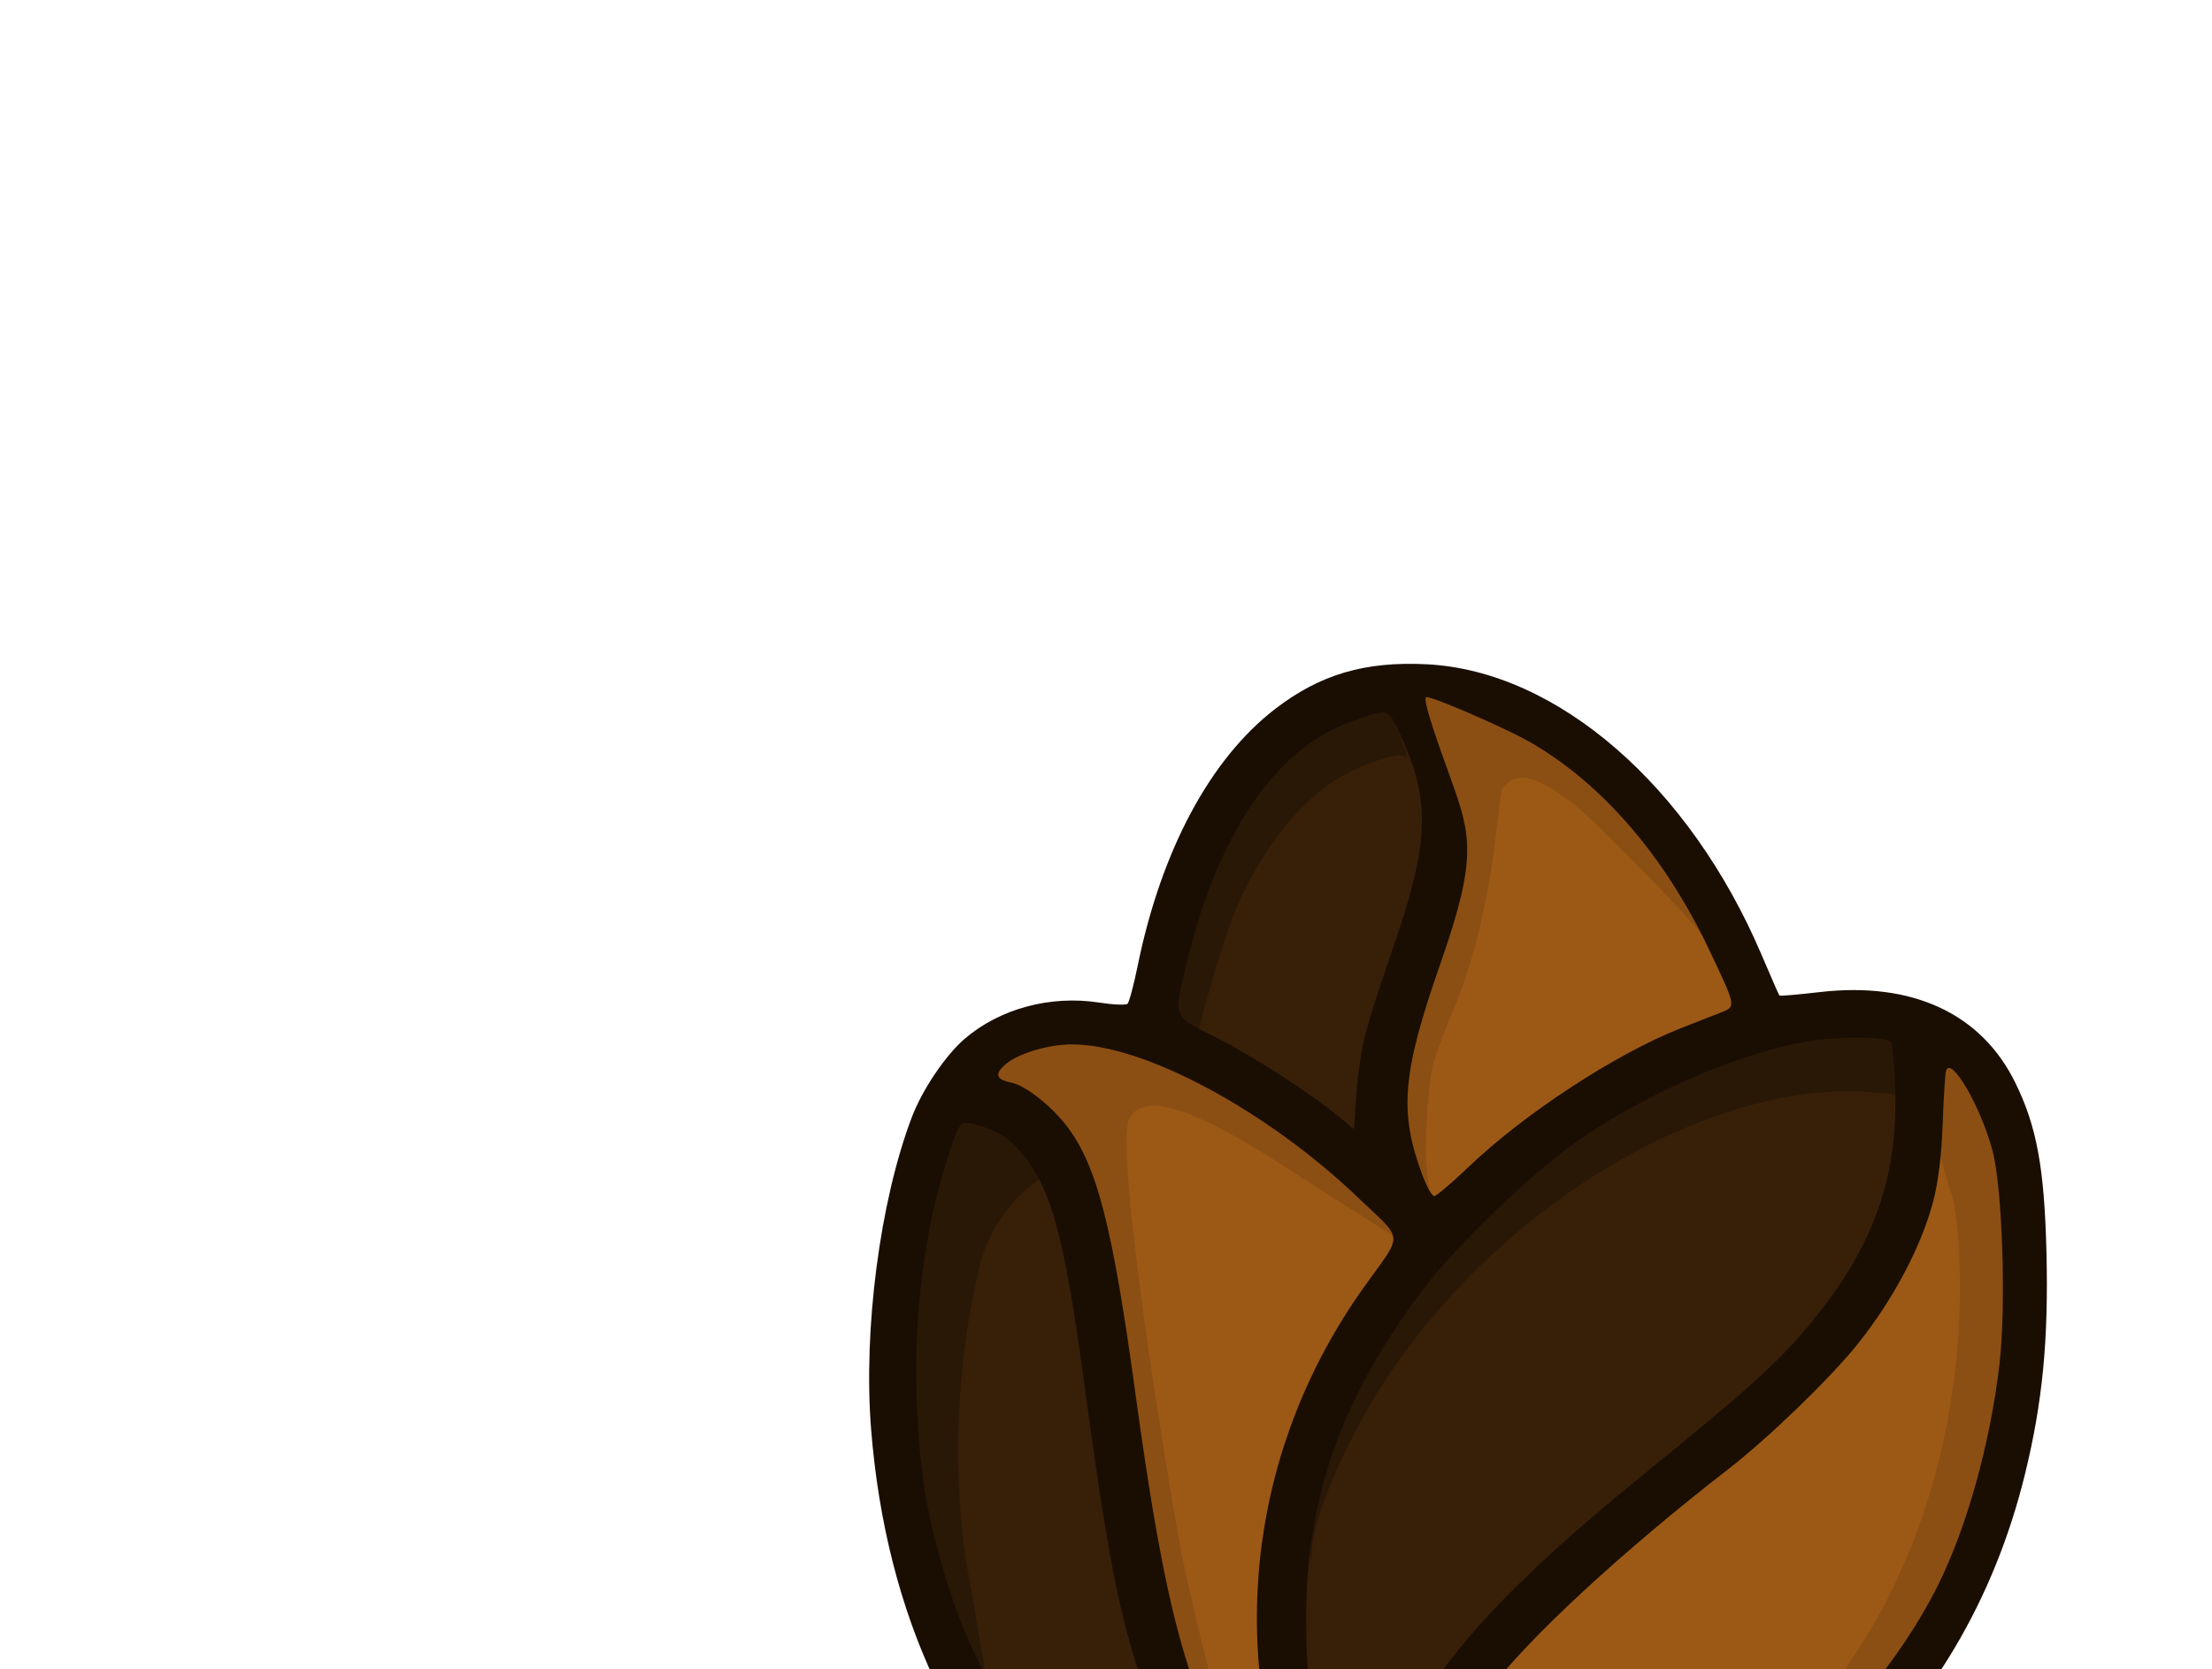
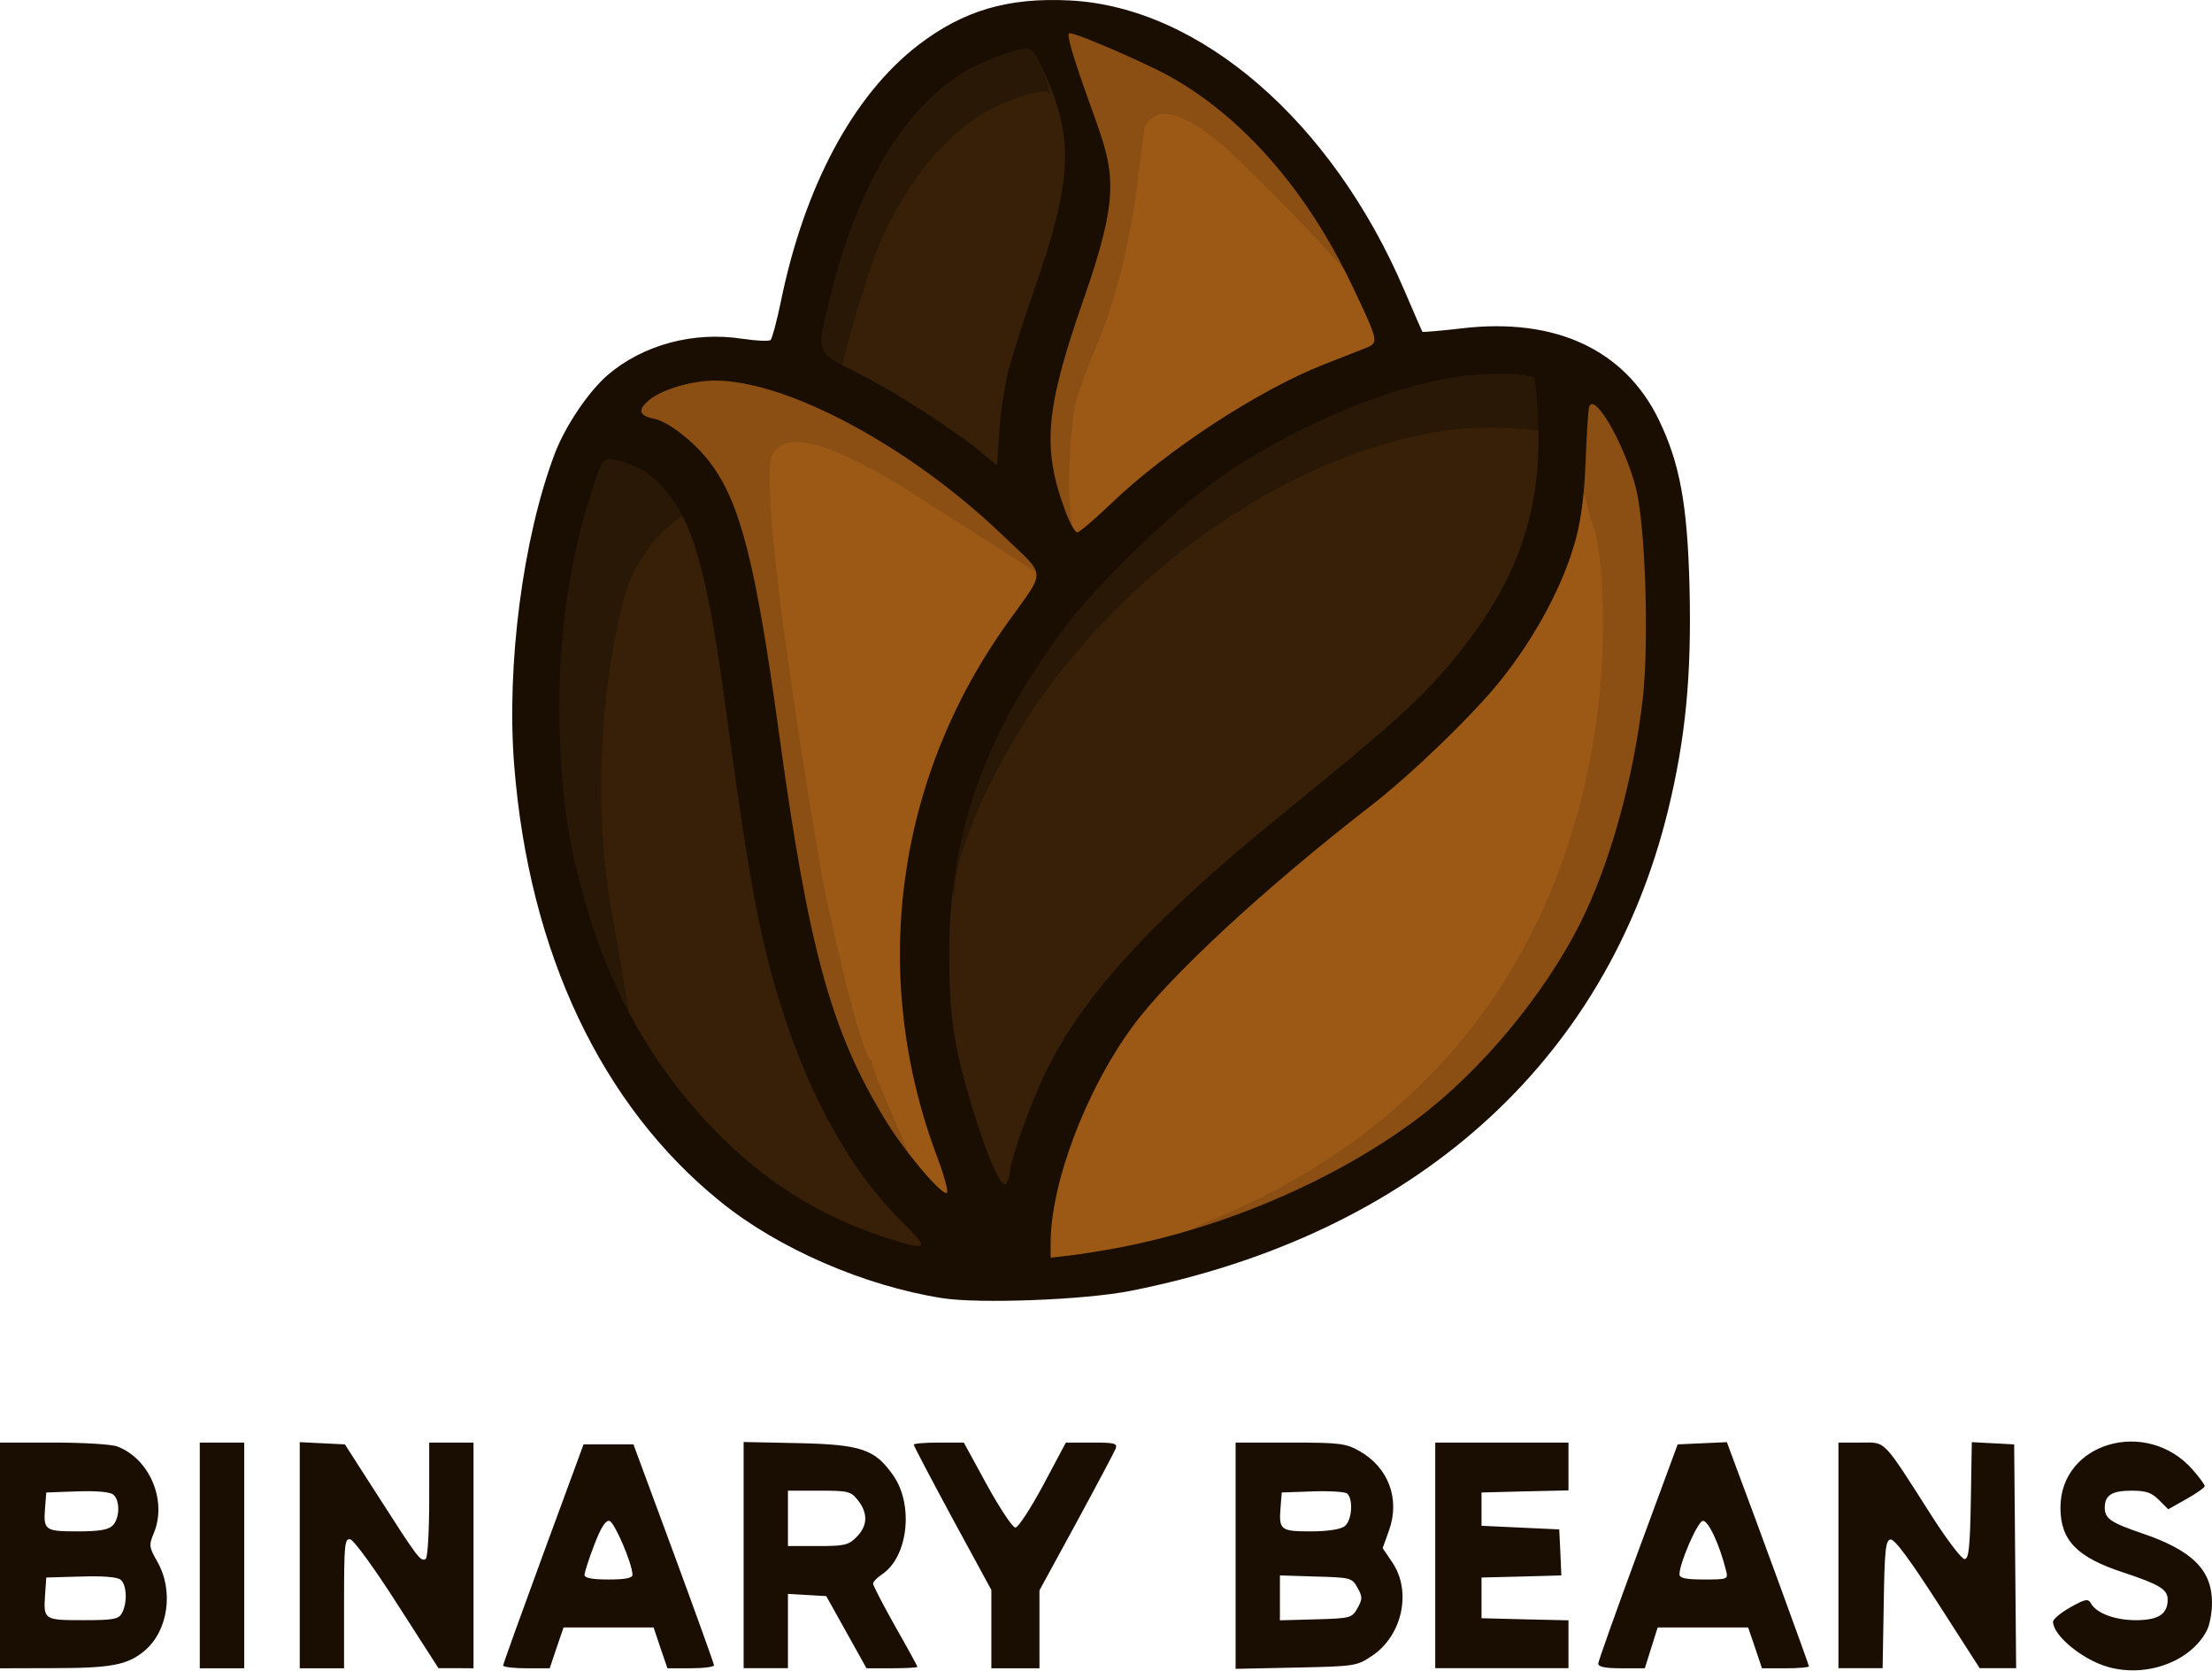
- <svg xmlns="http://www.w3.org/2000/svg" version="1.1" id="svg1">
+ <svg xmlns="http://www.w3.org/2000/svg" width="158.22" height="119.441" version="1.1" id="svg1">
  <defs id="defs1" />
-   <g id="layer1">
-     <path style="display:inline;fill:#382008;stroke-width:0.292" d="m 97.611,133.98 c -0.008,-0.083 -2.038,-0.435 -2.514,-1.668 -2.163,-5.61 -3.291,-13.068 -3.024,-18.776 0.19,-4.061 1.317,-8.857 3.304,-13.237 5.853,-12.898 18.852,-22.595 31.436,-26.433 2.943,-0.898 7.492,-0.384 9.253,-0.129 1.569,0.227 1.624,0.375 1.623,4.323 -8e-4,2.527 -0.108,3.134 -0.926,5.267 -1.289,3.358 -2.18,8.174 -5.473,11.787 -2.644,2.902 -4.741,4.718 -9.936,9.206 -5.941,5.132 -8.624,6.55 -11.45,9.451 -6.027,6.186 -8.661,11.245 -10.518,18.347 -0.368,1.406 -1.582,3.935 -1.775,1.863 z" id="path98" />
-     <path style="display:inline;fill:#382008;stroke-width:0.327" d="m 90.072,137.007 c -7.638,-2.173 -12.705,-5.469 -16.479,-10.719 -6.078,-8.456 -8.835,-18.172 -8.411,-29.642 0.24,-6.498 1.184,-11.392 3.293,-17.073 0.473,-1.274 0.651,-1.441 1.537,-1.441 0.888,0 1.081,0.182 1.687,1.593 1.225,2.848 5.563,6.89 7.027,16.101 0.791,4.976 2.118,10.573 2.506,12.438 2.609,12.525 3.423,21.652 10.138,27.583 2.196,1.94 2.013,2.103 -1.299,1.161 z" id="path93" />
-     <path style="display:inline;fill:#382008;stroke-width:0.345" d="m 92.221,79.203 c -2.147,-1.381 -5.213,-3.109 -6.813,-3.842 -1.6,-0.732 -2.993,-1.521 -3.096,-1.752 -0.279,-0.625 1.559,-6.14 3.031,-9.094 3.496,-7.016 6.175,-15.981 12.255,-14.486 l 4.649,1.143 0.376,1.163 c 0.549,1.697 0.453,5.642 -0.194,8.029 -0.31,1.142 -0.554,6.254 -1.871,9.591 -2.337,5.926 -3.131,12.462 -1.439,13.383 2.446,1.331 -0.472,0.041 -0.597,0.027 -0.125,-0.014 -4.154,-2.783 -6.302,-4.163 z" id="path175" />
-     <path style="display:inline;fill:#2a1806;stroke-width:0.265" d="m 133.105,78.07 c -0.67,-0.034 -2.292,-0.034 -3.615,0.127 -10.829,1.317 -22.895,9.358 -30.09,20.053 -2.968,4.411 -5.455,10.086 -5.562,12.69 -0.032,0.79 -0.059,0.834 -0.149,0.242 -0.148,-0.977 0.577,-4.732 1.404,-7.264 2.232,-6.839 5.941,-12.561 11.811,-18.224 1.801,-1.738 4.4,-3.961 5.774,-4.942 5.002,-3.568 12.13,-6.629 17.123,-7.355 2.171,-0.315 5.168,-0.263 5.528,0.097 0.103,0.103 1.719,0.619 1.747,2.254 0.058,3.438 0.75,2.56 -3.97,2.321 z" id="path266" />
-     <path style="display:inline;fill:#2a1806;stroke-width:0.265" d="M 71.364,124.852 C 68.334,120.285 65.946,114.06 64.941,108.113 64.363,104.689 64.167,97.778 64.553,94.439 c 0.547,-4.732 3.467,-14.651 4.344,-16.006 0.371,-0.575 2.019,0.865 3.226,1.956 3.25,2.892 8.906,1.326 3.555,3.351 -0.84,0 -4.445,2.36 -5.539,6.62 -1.862,7.244 -2.115,16.288 -0.654,23.363 z" id="path238" />
-     <path style="display:inline;fill:#2a1806;stroke-width:0.265" d="m 85.72,75.488 c -3.078,-1.545 -2.266,-3.656 -1.268,-7.769 2.199,-9.064 6.293,-15.117 11.528,-17.044 2.906,-1.07 2.812,-1.09 3.681,0.809 0.424,0.925 0.839,1.98 0.923,2.344 0.084,0.364 0.089,0.526 0.011,0.362 -0.205,-0.433 -2.007,0.023 -4.036,1.021 -3.146,1.549 -6.169,5.17 -8.12,9.728 -1.042,2.435 -3.26,10.271 -3.064,10.783 z" id="path303" />
-     <path id="path4-8" style="display:inline;fill:#9c5916;fill-opacity:1;stroke-width:0.276" d="m 140.41,76.167 c 0.674,-0.641 -1.956,-1.09 -2,-0.954 -0.066,0.202 -0.175,3.066 -0.244,4.958 -0.083,2.3 -0.565,4.141 -0.938,5.556 -0.852,3.233 -2.48,6.384 -5.036,9.574 -1.944,2.426 -6.241,6.703 -9.096,8.913 -7.571,5.862 -14.317,12.218 -16.932,15.773 -3.358,4.565 -5.97,11.892 -5.825,16.181 l 0.068,2.01 1.57,-0.5 c 0.764,-0.089 1.898,0.814 3.062,0.591 7.636,-1.462 16.618,-4.644 22.384,-8.971 4.511,-3.385 9.81,-9.853 12.392,-14.988 2.122,-4.221 4.074,-9.279 4.726,-15.004 0.476,-4.178 -0.317,-15.62 -1.022,-18.258 -0.734,-2.75 -3.584,-4.429 -3.109,-4.881 z" />
-     <path id="path27" style="display:inline;fill:#9c5916;fill-opacity:1;stroke-width:0.276" d="m 76.649,74.482 c -1.677,0 -3.841,0.648 -4.739,1.421 -0.812,0.699 -1.147,1.521 -0.062,1.738 1.034,0.207 3.153,2.728 3.702,4.52 4.545,14.841 4.012,5.363 5.659,17.393 2.127,15.544 3.463,21.641 7.325,27.987 1.397,2.295 4.668,6.122 5.025,5.901 0.117,-0.072 -0.355,-2.147 -0.856,-3.479 -4.851,-12.89 -2.739,-26.515 5.272,-37.742 2.84,-3.98 2.457,-3.61 -0.831,-6.756 C 90.589,79.194 81.798,74.482 76.649,74.482 Z" />
-     <path id="path22" style="display:inline;fill:#9c5916;fill-opacity:1;stroke-width:0.276" d="m 100.186,48.497 c -1.107,0.072 -0.211,0.007 1.975,6.443 2.691,7.921 1.298,8.099 -1.241,15.627 -2.197,6.515 -1.072,5.408 -1.068,8.035 0.003,2.337 -0.034,3.906 1.085,5.634 l 1.839,2.841 3.676,-3.01 c 4.861,-3.981 9.04,-7.343 14.322,-9.375 2.728,-1.05 8.155,-0.577 5.706,-2.871 -0.961,-0.9 -4.528,-6.706 -6.343,-9.483 -2.29,-3.502 -7.316,-8.769 -10.281,-10.503 -2.098,-1.227 -8.471,-3.416 -9.669,-3.338 z" />
-     <path style="fill:#8c4f13;fill-opacity:1;stroke-width:0.273" d="m 101.484,137.948 c 2.654,1.886 7.725,-2.077 10.583,-3.191 33.209,-13.611 28.108,-48.839 27.467,-49.505 -0.077,-0.08 -1.492,-4.86 -1.266,-5.87 0.226,-1.01 -1.357,-3.937 0.429,-4.213 l 1.918,-0.296 1.269,2.617 c 1.528,3.15 1.811,5.183 1.804,12.23 -0.012,11.515 -2.268,20.3 -7.187,27.986 -3.063,4.786 -6.292,8.124 -11.048,11.422 -2.951,2.046 -8.792,5.037 -11.912,6.099 -4.248,0.931 -8.299,5.248 -12.058,2.72 z" id="path339" />
-     <path style="fill:#8c4f13;fill-opacity:1;stroke-width:0.265" d="M 88.746,128.804 C 86.988,126.691 85.198,123.566 83.93,120.395 81.752,114.945 80.7,110.251 79.277,99.626 77.635,87.367 76.661,82.99 74.882,79.875 73.836,78.046 69.709,79.345 69.499,77.518 l -0.283,-2.463 1.319,-0.587 c 3.015,-1.342 6.919,-1.53 11.9,0.881 4.574,2.215 12.021,6.418 15.307,10.001 0.656,0.716 3.65,4.326 3.158,3.894 -0.437,-0.384 -6.713,-4.299 -8.532,-5.495 -6.813,-4.48 -10.57,-5.746 -11.593,-3.742 -0.973,1.905 1.939,21.08 3.652,30.637 0.215,1.198 2.722,12.689 3.449,12.657 0.156,1.447 3.12,6.912 3.328,8.958 -0.045,0.047 -1.748,-2.602 -2.458,-3.455 z" id="path1588" />
-     <path style="fill:#8c4f13;fill-opacity:1;stroke-width:0.265" d="m 100.645,83.158 c -0.601,-1.163 -0.376,-4.733 -0.375,-6.383 0.001,-2.134 0.53,-4.288 2.467,-10.054 0.954,-2.838 0.97,-5.714 1.142,-6.724 0.418,-2.458 -2.284,-8.264 -3.089,-10.66 -0.359,-1.069 2.723,0.288 2.759,0.251 0.165,-0.169 3.333,1.093 4.897,1.949 4.985,2.73 10.245,7.384 13.508,13.979 1.495,3.022 2.106,4.946 0.936,2.898 -1.04,-1.82 -5.56,-6.336 -8.147,-8.905 -3.403,-3.378 -5.815,-4.593 -6.922,-3.486 -0.229,0.229 -0.416,0.437 -0.416,0.463 -2e-5,0.026 -0.234,1.893 -0.521,4.148 -0.551,4.338 -1.624,8.564 -2.975,11.72 -0.449,1.048 -1.043,2.62 -1.321,3.494 -0.532,1.673 -0.649,6.625 -0.587,7.011 0.898,10.784 1.872,6.504 -1.357,0.298 z" id="path1611" />
-     <path style="display:inline;fill:#1a0e03;stroke-width:0.265" d="m 176.331,166.681 c -1.829,-0.512 -3.953,-2.252 -3.953,-3.237 0,-0.186 0.558,-0.651 1.241,-1.032 1.074,-0.6 1.272,-0.639 1.468,-0.287 0.396,0.708 1.714,1.2 3.212,1.2 1.615,0 2.281,-0.428 2.281,-1.467 0,-0.73 -0.576,-1.082 -3.175,-1.937 -3.327,-1.095 -4.495,-2.301 -4.497,-4.642 -0.003,-4.669 6.18,-6.437 9.458,-2.704 0.473,0.539 0.86,1.065 0.86,1.169 -1.3e-4,0.104 -0.588,0.519 -1.305,0.922 l -1.305,0.733 -0.667,-0.667 c -0.529,-0.529 -0.931,-0.667 -1.949,-0.667 -1.401,0 -1.917,0.326 -1.917,1.211 0,0.788 0.412,1.072 2.672,1.841 3.59,1.221 4.998,2.619 5,4.965 0,0.698 -0.166,1.591 -0.371,1.984 -1.156,2.221 -4.299,3.387 -7.053,2.615 z M 25.535,158.695 v -8.07 h 3.819 c 2.101,0 4.154,0.127 4.564,0.282 2.32,0.879 3.583,3.881 2.611,6.207 -0.358,0.856 -0.341,0.989 0.261,2.042 1.184,2.071 0.774,4.938 -0.909,6.354 -1.227,1.032 -2.378,1.251 -6.576,1.253 l -3.77,0.002 z m 8.722,4.118 c 0.391,-0.73 0.338,-2.016 -0.096,-2.377 -0.239,-0.198 -1.248,-0.28 -2.844,-0.231 l -2.474,0.076 -0.083,1.155 c -0.134,1.868 -0.105,1.888 2.711,1.888 2.213,0 2.545,-0.061 2.786,-0.512 z m -0.671,-6.254 c 0.516,-0.516 0.542,-1.796 0.045,-2.209 -0.235,-0.195 -1.179,-0.28 -2.58,-0.231 l -2.208,0.077 -0.084,1.02 c -0.138,1.682 -0.039,1.758 2.306,1.758 1.562,0 2.214,-0.107 2.522,-0.416 z m 6.237,2.136 v -8.07 h 1.587 1.587 v 8.07 8.07 h -1.587 -1.587 z m 7.144,-0.013 v -8.082 l 1.617,0.079 1.617,0.079 2.459,3.836 c 2.747,4.287 2.966,4.574 3.319,4.356 0.138,-0.085 0.249,-1.975 0.249,-4.239 v -4.085 h 1.587 1.587 v 8.07 8.07 l -1.257,-0.002 -1.257,-0.002 -2.923,-4.561 c -1.608,-2.508 -3.126,-4.6 -3.373,-4.647 -0.41,-0.079 -0.45,0.328 -0.45,4.563 v 4.65 h -1.587 -1.587 z m 14.556,7.884 c 0.002,-0.109 1.296,-3.711 2.876,-8.004 l 2.872,-7.805 h 1.786 1.786 l 2.879,7.794 c 1.583,4.287 2.879,7.888 2.879,8.004 0,0.115 -0.749,0.21 -1.665,0.21 h -1.665 l -0.495,-1.455 -0.495,-1.455 h -3.221 -3.221 l -0.495,1.455 -0.495,1.455 h -1.665 c -0.916,0 -1.663,-0.089 -1.661,-0.198 z m 9.252,-6.482 c -0.011,-0.793 -1.295,-3.778 -1.657,-3.85 -0.276,-0.056 -0.611,0.475 -1.088,1.725 -0.379,0.993 -0.69,1.952 -0.69,2.131 0,0.224 0.536,0.325 1.72,0.325 1.202,0 1.718,-0.1 1.715,-0.331 z m 7.942,-1.408 v -8.089 l 3.903,0.085 c 4.514,0.099 5.477,0.423 6.796,2.29 1.494,2.115 1.067,5.871 -0.807,7.1 -0.347,0.227 -0.631,0.523 -0.631,0.657 0,0.134 0.714,1.505 1.587,3.046 0.873,1.541 1.587,2.846 1.587,2.901 0,0.054 -0.818,0.099 -1.819,0.099 h -1.819 l -1.444,-2.58 -1.444,-2.58 -1.367,-0.08 -1.367,-0.08 v 2.66 2.66 h -1.587 -1.587 z m 8.082,-1.292 c 0.794,-0.794 0.829,-1.697 0.101,-2.622 -0.515,-0.655 -0.684,-0.697 -2.778,-0.697 h -2.23 v 1.984 1.984 h 2.129 c 1.907,0 2.196,-0.068 2.778,-0.649 z m 9.645,6.582 v -2.799 l -2.778,-5.112 c -1.528,-2.812 -2.778,-5.184 -2.778,-5.271 0,-0.087 0.806,-0.159 1.791,-0.159 h 1.791 l 1.664,3.043 c 0.915,1.673 1.828,3.043 2.028,3.043 0.2,0 1.094,-1.369 1.987,-3.043 l 1.623,-3.043 h 1.863 c 1.629,0 1.841,0.055 1.694,0.441 -0.093,0.242 -1.356,2.623 -2.806,5.289 l -2.637,4.849 v 2.78 2.78 h -1.72 -1.72 z m 17.462,-5.248 v -8.093 l 3.903,0.004 c 3.554,0.004 3.996,0.058 4.953,0.599 2.085,1.181 2.926,3.445 2.117,5.695 l -0.453,1.259 0.693,1.021 c 1.407,2.074 0.707,5.257 -1.475,6.702 -1.069,0.708 -1.219,0.73 -5.419,0.817 l -4.32,0.089 z m 8.722,3.748 c 0.365,-0.654 0.365,-0.801 0,-1.455 -0.394,-0.706 -0.481,-0.73 -2.977,-0.803 l -2.57,-0.076 v 1.607 1.607 l 2.57,-0.076 c 2.495,-0.073 2.582,-0.097 2.977,-0.803 z m -0.926,-5.848 c 0.516,-0.377 0.645,-1.89 0.2,-2.336 -0.132,-0.132 -1.241,-0.205 -2.464,-0.162 l -2.224,0.077 -0.084,1.02 c -0.137,1.665 -0.023,1.758 2.142,1.758 1.213,0 2.126,-0.134 2.431,-0.357 z m 6.491,2.077 v -8.07 h 4.763 4.763 v 1.711 1.711 l -3.109,0.074 -3.109,0.074 v 1.191 1.191 l 2.778,0.132 2.778,0.132 0.079,1.645 0.079,1.645 -2.857,0.075 -2.857,0.075 v 1.455 1.455 l 3.109,0.075 3.109,0.074 v 1.711 1.711 h -4.763 -4.763 z m 11.657,7.739 c 0.008,-0.182 1.289,-3.784 2.846,-8.004 l 2.831,-7.673 1.761,-0.078 1.761,-0.078 0.575,1.533 c 1.544,4.113 5.292,14.382 5.292,14.498 0,0.072 -0.755,0.132 -1.677,0.132 h -1.677 l -0.495,-1.455 -0.495,-1.455 h -3.239 -3.239 l -0.459,1.455 -0.459,1.455 h -1.671 c -1.169,0 -1.667,-0.1 -1.656,-0.331 z m 9.134,-6.692 c -0.47,-1.871 -1.282,-3.586 -1.661,-3.51 -0.378,0.076 -1.667,3.028 -1.667,3.817 0,0.273 0.439,0.365 1.748,0.365 1.74,0 1.748,-0.003 1.58,-0.672 z m 8.049,-1.048 v -8.07 h 1.593 c 1.834,0 1.503,-0.344 5.105,5.292 1.07,1.673 2.114,3.043 2.32,3.043 0.304,0 0.388,-0.785 0.448,-4.18 l 0.073,-4.18 1.515,0.079 1.515,0.079 0.07,8.004 0.07,8.004 h -1.306 -1.306 l -2.981,-4.64 c -2.034,-3.166 -3.112,-4.615 -3.394,-4.561 -0.352,0.068 -0.424,0.752 -0.486,4.64 l -0.072,4.561 h -1.581 -1.581 z M 92.907,140.297 c -5.565,-0.875 -11.697,-3.541 -15.84,-6.888 -8.521,-6.883 -13.695,-17.82 -14.76,-31.203 -0.566,-7.118 0.627,-16.275 2.905,-22.287 0.75,-1.98 2.415,-4.452 3.792,-5.631 2.517,-2.155 6.132,-3.128 9.616,-2.589 0.999,0.155 1.912,0.194 2.028,0.088 0.116,-0.106 0.444,-1.333 0.729,-2.727 1.685,-8.248 5.186,-14.784 9.834,-18.361 3.215,-2.474 6.431,-3.419 10.856,-3.192 9.32,0.479 18.772,8.679 23.924,20.756 0.67,1.57 1.247,2.891 1.284,2.935 0.036,0.044 1.329,-0.067 2.873,-0.246 6.63,-0.771 11.58,1.525 14.01,6.496 1.527,3.123 2.069,6.07 2.219,12.058 0.157,6.286 -0.271,10.741 -1.526,15.881 -4.414,18.075 -18.197,30.395 -38.485,34.398 -3.28,0.647 -10.78,0.932 -13.458,0.511 z m 12.664,-3.61 c 7.636,-1.462 15.595,-4.9 21.361,-9.227 4.511,-3.385 9.043,-8.83 11.625,-13.965 2.122,-4.221 3.818,-10.302 4.47,-16.027 0.476,-4.178 0.195,-12.55 -0.51,-15.188 -0.839,-3.143 -2.965,-6.798 -3.319,-5.708 -0.066,0.202 -0.175,1.915 -0.244,3.806 -0.083,2.3 -0.309,4.141 -0.682,5.556 -0.852,3.233 -2.863,7.024 -5.419,10.214 -1.944,2.426 -6.369,6.702 -9.224,8.913 -7.571,5.862 -14.445,12.218 -17.06,15.773 -3.358,4.565 -5.892,11.25 -5.892,15.541 v 1.038 l 1.389,-0.161 c 0.764,-0.089 2.342,-0.343 3.506,-0.566 z m -14.155,-0.293 c 0,-0.115 -0.603,-0.799 -1.341,-1.521 C 85.495,130.389 81.932,123.039 79.945,113.981 79.291,110.998 78.539,106.263 77.529,98.767 76.098,88.15 75.108,84.662 72.82,82.18 c -0.744,-0.807 -1.457,-1.262 -2.486,-1.586 -1.715,-0.541 -1.645,-0.604 -2.588,2.342 -1.616,5.049 -2.385,11.062 -2.175,17.001 0.176,4.99 0.62,7.878 1.889,12.284 1.804,6.267 4.819,11.555 9.125,16.003 3.595,3.713 7.569,6.216 12.313,7.753 2.019,0.654 2.519,0.737 2.519,0.417 z m 1.149,-6.177 C 87.714,117.327 89.555,103.273 97.565,92.045 100.405,88.065 100.453,88.82 97.165,85.673 90.61,79.402 81.819,74.69 76.669,74.69 c -1.677,0 -3.841,0.649 -4.738,1.421 -0.812,0.699 -0.695,1.092 0.39,1.309 1.034,0.207 2.887,1.664 4.017,3.159 2.144,2.837 3.245,7.153 4.891,19.184 2.127,15.544 3.734,21.415 7.596,27.761 1.397,2.295 4.08,5.467 4.438,5.246 0.117,-0.072 -0.197,-1.221 -0.698,-2.552 z m 5.197,1.086 c 0.007,-0.745 1.363,-4.601 2.397,-6.817 2.612,-5.601 7.643,-11.123 17.192,-18.872 7.622,-6.185 9.786,-8.132 12.021,-10.818 4.626,-5.558 6.426,-10.549 6.177,-17.124 -0.062,-1.634 -0.197,-3.056 -0.3,-3.159 -0.36,-0.36 -3.357,-0.412 -5.528,-0.097 -4.994,0.725 -12.122,3.787 -17.123,7.355 -3.265,2.329 -8.575,7.471 -10.874,10.529 -5.734,7.628 -8.277,14.76 -8.297,23.268 -0.011,4.47 0.305,6.644 1.575,10.848 1.169,3.871 2.194,6.182 2.516,5.673 0.133,-0.21 0.243,-0.563 0.245,-0.786 z m 7.252,-47.82 c 4.018,-3.85 10.581,-8.138 15.251,-9.965 1.086,-0.425 2.37,-0.928 2.854,-1.118 1.069,-0.419 1.073,-0.398 -0.911,-4.569 -3.219,-6.769 -7.861,-12.064 -13.102,-14.945 -1.541,-0.847 -6.497,-3.031 -7.079,-3.031 -0.381,0 1.029,3.858 1.735,5.813 1.49,4.132 1.903,5.702 -0.729,13.235 -2.748,7.863 -2.981,10.623 -1.282,15.164 0.303,0.809 0.678,1.471 0.834,1.471 0.156,0 1.249,-0.925 2.428,-2.055 z m -7.378,-9.434 c 0.254,-1.007 1.093,-3.639 1.865,-5.848 2.759,-7.898 2.88,-10.88 0.637,-15.699 -0.884,-1.899 -0.79,-1.879 -3.694,-0.809 -5.235,1.927 -9.329,7.98 -11.528,17.044 -0.998,4.113 -1.086,3.874 1.992,5.418 2.634,1.322 6.882,4.057 8.875,5.715 l 1.058,0.88 0.167,-2.435 c 0.092,-1.339 0.375,-3.259 0.629,-4.267 z" id="path1" />
+   <g class="layer" id="g1" transform="translate(-1.53,-1.476685)">
+     <g id="layer1">
+       <path d="M 73.61,87.98 C 73.6,87.9 71.57,87.54 71.1,86.31 68.93,80.7 67.81,73.24 68.07,67.54 c 0.19,-4.07 1.32,-8.86 3.31,-13.24 5.85,-12.9 18.85,-22.6 31.43,-26.43 2.95,-0.9 7.49,-0.39 9.26,-0.13 1.57,0.22 1.62,0.37 1.62,4.32 0,2.53 -0.11,3.13 -0.93,5.27 -1.29,3.35 -2.18,8.17 -5.47,11.78 -2.64,2.91 -4.74,4.72 -9.94,9.21 -5.94,5.13 -8.62,6.55 -11.45,9.45 -6.02,6.19 -8.66,11.25 -10.51,18.35 -0.37,1.4 -1.59,3.93 -1.78,1.86 z" display="inline" fill="#382008" id="path98" stroke-width="0.29" />
+       <path d="M 66.07,91.01 C 58.43,88.83 53.37,85.54 49.59,80.29 43.52,71.83 40.76,62.12 41.18,50.65 c 0.24,-6.5 1.19,-11.4 3.3,-17.08 0.47,-1.27 0.65,-1.44 1.53,-1.44 0.89,0 1.08,0.19 1.69,1.6 1.23,2.84 5.56,6.89 7.03,16.1 0.79,4.97 2.12,10.57 2.5,12.43 2.61,12.53 3.43,21.66 10.14,27.59 2.2,1.94 2.01,2.1 -1.3,1.16 z" display="inline" fill="#382008" id="path93" stroke-width="0.33" />
+       <path d="m 68.22,33.2 c -2.15,-1.38 -5.21,-3.11 -6.81,-3.84 -1.6,-0.73 -2.99,-1.52 -3.1,-1.75 -0.28,-0.62 1.56,-6.14 3.03,-9.09 C 64.84,11.5 67.52,2.53 73.6,4.03 l 4.65,1.14 0.37,1.17 c 0.55,1.69 0.46,5.64 -0.19,8.03 -0.31,1.14 -0.56,6.25 -1.87,9.59 -2.34,5.92 -3.13,12.46 -1.44,13.38 2.45,1.33 -0.47,0.04 -0.6,0.03 -0.12,-0.02 -4.15,-2.79 -6.3,-4.17 z" display="inline" fill="#382008" id="path175" stroke-width="0.34" />
+       <path d="m 109.1,32.07 c -0.67,-0.03 -2.29,-0.03 -3.61,0.13 -10.83,1.31 -22.89,9.35 -30.09,20.05 -2.97,4.41 -5.46,10.09 -5.56,12.69 -0.04,0.79 -0.06,0.83 -0.15,0.24 -0.15,-0.97 0.58,-4.73 1.4,-7.26 2.23,-6.84 5.94,-12.56 11.81,-18.23 1.8,-1.73 4.4,-3.96 5.78,-4.94 5,-3.57 12.13,-6.63 17.12,-7.35 2.17,-0.32 5.17,-0.26 5.53,0.1 0.1,0.1 1.72,0.61 1.74,2.25 0.06,3.44 0.75,2.56 -3.97,2.32 z" display="inline" fill="#2a1806" id="path266" stroke-width="0.26" />
+       <path d="M 47.36,78.85 C 44.33,74.28 41.95,68.06 40.94,62.11 40.36,58.69 40.17,51.78 40.55,48.44 41.1,43.71 44.02,33.79 44.9,32.43 c 0.37,-0.57 2.02,0.87 3.22,1.96 3.25,2.89 8.91,1.32 3.56,3.35 -0.84,0 -4.45,2.36 -5.54,6.62 -1.86,7.24 -2.12,16.29 -0.66,23.36 z" display="inline" fill="#2a1806" id="path238" stroke-width="0.26" />
+       <path d="m 61.72,29.49 c -3.08,-1.55 -2.27,-3.66 -1.27,-7.77 2.2,-9.07 6.29,-15.12 11.53,-17.05 2.91,-1.06 2.81,-1.09 3.68,0.81 0.42,0.93 0.84,1.98 0.92,2.35 0.09,0.36 0.09,0.52 0.02,0.36 -0.21,-0.43 -2.01,0.02 -4.04,1.02 -3.15,1.55 -6.17,5.17 -8.12,9.73 -1.04,2.43 -3.26,10.27 -3.06,10.78 z" display="inline" fill="#2a1806" id="path303" stroke-width="0.26" />
+       <path d="m 116.41,30.17 c 0.67,-0.64 -1.96,-1.09 -2,-0.96 -0.07,0.2 -0.18,3.07 -0.24,4.96 -0.09,2.3 -0.57,4.14 -0.94,5.56 -0.85,3.23 -2.48,6.38 -5.04,9.57 -1.94,2.43 -6.24,6.7 -9.09,8.91 -7.57,5.87 -14.32,12.22 -16.94,15.78 -3.35,4.56 -5.97,11.89 -5.82,16.18 l 0.07,2.01 1.57,-0.5 c 0.76,-0.09 1.89,0.81 3.06,0.59 7.63,-1.46 16.62,-4.64 22.38,-8.97 4.51,-3.39 9.81,-9.85 12.39,-14.99 2.13,-4.22 4.08,-9.28 4.73,-15 0.48,-4.18 -0.32,-15.62 -1.02,-18.26 -0.74,-2.75 -3.59,-4.43 -3.11,-4.88 z" display="inline" fill="#9c5916" id="path4-8" stroke-width="0.28" />
+       <path d="m 52.65,28.48 c -1.68,0 -3.84,0.65 -4.74,1.42 -0.81,0.7 -1.15,1.52 -0.06,1.74 1.03,0.21 3.15,2.73 3.7,4.52 4.54,14.84 4.01,5.36 5.66,17.39 2.13,15.55 3.46,21.65 7.32,27.99 1.4,2.3 4.67,6.12 5.03,5.9 C 69.68,87.37 69.2,85.3 68.7,83.96 63.85,71.07 65.96,57.45 73.97,46.22 76.81,42.24 76.43,42.61 73.14,39.47 66.59,33.19 57.8,28.48 52.65,28.48 Z" display="inline" fill="#9c5916" id="path27" stroke-width="0.28" />
+       <path d="m 76.19,2.5 c -1.11,0.07 -0.21,0 1.97,6.44 2.69,7.92 1.3,8.1 -1.24,15.63 -2.2,6.51 -1.07,5.41 -1.07,8.03 0.01,2.34 -0.03,3.91 1.09,5.64 l 1.84,2.84 3.67,-3.01 c 4.86,-3.98 9.04,-7.35 14.32,-9.38 2.73,-1.05 8.16,-0.58 5.71,-2.87 -0.96,-0.9 -4.53,-6.7 -6.34,-9.48 C 93.85,12.84 88.82,7.57 85.85,5.84 83.76,4.61 77.38,2.42 76.19,2.5 Z" display="inline" fill="#9c5916" id="path22" stroke-width="0.28" />
+       <path d="m 77.48,91.95 c 2.66,1.88 7.73,-2.08 10.59,-3.19 33.21,-13.61 28.11,-48.84 27.46,-49.51 -0.07,-0.08 -1.49,-4.86 -1.26,-5.87 0.22,-1.01 -1.36,-3.94 0.43,-4.21 l 1.91,-0.3 1.27,2.62 c 1.53,3.15 1.82,5.18 1.81,12.23 -0.01,11.52 -2.27,20.3 -7.19,27.99 -3.06,4.78 -6.29,8.12 -11.05,11.42 -2.95,2.05 -8.79,5.04 -11.91,6.1 -4.25,0.93 -8.3,5.25 -12.06,2.72 z" fill="#8c4f13" id="path339" stroke-width="0.27" />
+       <path d="M 64.75,82.8 C 62.99,80.69 61.2,77.57 59.93,74.4 57.75,68.95 56.7,64.25 55.28,53.63 53.64,41.37 52.66,36.99 50.88,33.88 49.84,32.05 45.71,33.34 45.5,31.52 l -0.28,-2.46 1.31,-0.59 c 3.02,-1.34 6.92,-1.53 11.9,0.88 4.58,2.21 12.03,6.42 15.31,10 0.66,0.72 3.65,4.33 3.16,3.89 C 76.46,42.86 70.19,38.95 68.37,37.75 61.55,33.27 57.8,32 56.77,34.01 c -0.97,1.9 1.94,21.08 3.66,30.63 0.21,1.2 2.72,12.69 3.45,12.66 0.15,1.45 3.12,6.91 3.32,8.96 -0.04,0.05 -1.74,-2.6 -2.45,-3.46 z" fill="#8c4f13" id="path1588" stroke-width="0.26" />
+       <path d="m 76.64,37.16 c -0.6,-1.17 -0.37,-4.74 -0.37,-6.39 0,-2.13 0.53,-4.28 2.47,-10.05 0.95,-2.84 0.97,-5.71 1.14,-6.72 0.42,-2.46 -2.29,-8.27 -3.09,-10.66 -0.36,-1.07 2.72,0.28 2.76,0.25 0.16,-0.17 3.33,1.09 4.9,1.95 4.98,2.73 10.24,7.38 13.5,13.98 1.5,3.02 2.11,4.94 0.94,2.89 -1.04,-1.82 -5.56,-6.33 -8.15,-8.9 -3.4,-3.38 -5.81,-4.59 -6.92,-3.49 -0.23,0.23 -0.41,0.44 -0.41,0.47 0,0.02 -0.24,1.89 -0.53,4.14 -0.55,4.34 -1.62,8.57 -2.97,11.72 -0.45,1.05 -1.04,2.63 -1.32,3.5 -0.53,1.67 -0.65,6.62 -0.59,7.01 0.9,10.78 1.87,6.5 -1.36,0.3 z" fill="#8c4f13" id="path1611" stroke-width="0.26" />
+       <path d="m 152.33,120.68 c -1.83,-0.51 -3.95,-2.25 -3.95,-3.24 0,-0.18 0.56,-0.65 1.24,-1.03 1.07,-0.6 1.27,-0.64 1.47,-0.28 0.39,0.7 1.71,1.2 3.21,1.2 1.61,0 2.28,-0.43 2.28,-1.47 0,-0.73 -0.58,-1.08 -3.17,-1.94 -3.33,-1.09 -4.5,-2.3 -4.5,-4.64 0,-4.67 6.18,-6.44 9.46,-2.71 0.47,0.54 0.86,1.07 0.86,1.17 0,0.11 -0.59,0.52 -1.31,0.93 l -1.3,0.73 -0.67,-0.67 c -0.53,-0.53 -0.93,-0.66 -1.95,-0.66 -1.4,0 -1.92,0.32 -1.92,1.21 0,0.78 0.41,1.07 2.67,1.84 3.59,1.22 5,2.62 5,4.96 0,0.7 -0.16,1.59 -0.37,1.99 -1.15,2.22 -4.3,3.38 -7.05,2.61 z M 1.53,112.7 v -8.07 h 3.82 c 2.1,0 4.16,0.12 4.57,0.28 2.32,0.88 3.58,3.88 2.61,6.2 -0.36,0.86 -0.34,0.99 0.26,2.05 1.18,2.07 0.77,4.93 -0.91,6.35 -1.23,1.03 -2.38,1.25 -6.58,1.25 l -3.77,0.01 z m 8.73,4.11 c 0.39,-0.73 0.34,-2.01 -0.1,-2.37 -0.24,-0.2 -1.25,-0.28 -2.84,-0.23 l -2.48,0.07 -0.08,1.16 c -0.13,1.87 -0.11,1.89 2.71,1.89 2.21,0 2.55,-0.07 2.79,-0.52 z m -0.67,-6.25 c 0.51,-0.52 0.54,-1.8 0.04,-2.21 -0.24,-0.19 -1.18,-0.28 -2.58,-0.23 l -2.21,0.08 -0.08,1.02 c -0.14,1.68 -0.04,1.76 2.3,1.76 1.57,0 2.22,-0.11 2.53,-0.42 z m 6.23,2.14 v -8.07 H 17.41 19 v 8.07 8.07 h -1.59 -1.59 z m 7.15,-0.02 v -8.08 l 1.61,0.08 1.62,0.08 2.46,3.83 c 2.75,4.29 2.96,4.58 3.32,4.36 0.14,-0.09 0.25,-1.97 0.25,-4.24 v -4.08 h 1.58 1.59 v 8.07 8.07 l -1.26,-0.01 h -1.25 l -2.93,-4.56 c -1.6,-2.51 -3.12,-4.6 -3.37,-4.65 -0.41,-0.08 -0.45,0.33 -0.45,4.57 v 4.65 h -1.59 -1.58 z m 14.55,7.89 c 0,-0.11 1.3,-3.71 2.88,-8.01 l 2.87,-7.8 h 1.79 1.78 l 2.88,7.79 c 1.58,4.29 2.88,7.89 2.88,8.01 0,0.11 -0.75,0.21 -1.67,0.21 h -1.66 l -0.5,-1.46 -0.49,-1.46 h -3.22 -3.22 l -0.5,1.46 -0.49,1.46 h -1.67 c -0.91,0 -1.66,-0.09 -1.66,-0.2 z m 9.25,-6.49 c -0.01,-0.79 -1.29,-3.77 -1.65,-3.85 -0.28,-0.05 -0.61,0.48 -1.09,1.73 -0.38,0.99 -0.69,1.95 -0.69,2.13 0,0.22 0.53,0.33 1.72,0.33 1.2,0 1.72,-0.1 1.71,-0.34 z m 7.95,-1.4 v -8.09 l 3.9,0.08 c 4.51,0.1 5.48,0.43 6.79,2.29 1.5,2.12 1.07,5.87 -0.8,7.1 -0.35,0.23 -0.63,0.53 -0.63,0.66 0,0.13 0.71,1.5 1.58,3.05 0.88,1.54 1.59,2.84 1.59,2.9 0,0.05 -0.82,0.1 -1.82,0.1 h -1.82 l -1.44,-2.58 -1.44,-2.58 -1.37,-0.08 -1.37,-0.08 v 2.66 2.65 H 56.3 54.72 Z m 8.08,-1.3 c 0.79,-0.79 0.83,-1.69 0.1,-2.62 -0.52,-0.65 -0.69,-0.69 -2.78,-0.69 h -2.23 v 1.98 1.98 h 2.13 c 1.91,0 2.2,-0.06 2.78,-0.65 z m 9.64,6.59 v -2.8 l -2.78,-5.11 c -1.52,-2.82 -2.77,-5.19 -2.77,-5.28 0,-0.08 0.8,-0.15 1.79,-0.15 h 1.79 l 1.66,3.04 c 0.92,1.67 1.83,3.04 2.03,3.04 0.2,0 1.09,-1.37 1.99,-3.04 l 1.62,-3.04 h 1.86 c 1.63,0 1.84,0.05 1.7,0.44 -0.1,0.24 -1.36,2.62 -2.81,5.29 l -2.64,4.84 v 2.78 2.79 h -1.72 -1.72 z m 17.47,-5.25 v -8.09 h 3.9 c 3.55,0 3.99,0.06 4.95,0.6 2.09,1.18 2.93,3.44 2.12,5.69 l -0.45,1.26 0.69,1.02 c 1.41,2.08 0.71,5.26 -1.48,6.7 -1.06,0.71 -1.21,0.73 -5.41,0.82 l -4.32,0.09 z m 8.72,3.75 c 0.36,-0.66 0.36,-0.81 0,-1.46 -0.4,-0.71 -0.48,-0.73 -2.98,-0.8 l -2.57,-0.08 v 1.61 1.6 l 2.57,-0.07 c 2.5,-0.07 2.58,-0.1 2.98,-0.8 z m -0.93,-5.85 c 0.52,-0.38 0.65,-1.89 0.2,-2.34 -0.13,-0.13 -1.24,-0.2 -2.46,-0.16 l -2.23,0.08 -0.08,1.02 c -0.14,1.66 -0.02,1.76 2.14,1.76 1.21,0 2.13,-0.14 2.43,-0.36 z m 6.49,2.08 v -8.07 h 4.77 4.76 v 1.71 1.71 l -3.11,0.07 -3.11,0.08 v 1.19 1.19 l 2.78,0.13 2.78,0.13 0.08,1.65 0.07,1.64 -2.85,0.08 -2.86,0.07 v 1.46 1.45 l 3.11,0.08 3.11,0.07 v 1.71 1.71 h -4.76 -4.77 z m 11.66,7.73 c 0.01,-0.18 1.29,-3.78 2.85,-8 l 2.83,-7.67 1.76,-0.08 1.76,-0.08 0.57,1.54 c 1.55,4.11 5.3,14.38 5.3,14.49 0,0.08 -0.76,0.14 -1.68,0.14 h -1.68 l -0.49,-1.46 -0.5,-1.46 h -3.24 -3.23 l -0.46,1.46 -0.46,1.46 h -1.67 c -1.17,0 -1.67,-0.1 -1.66,-0.34 z m 9.13,-6.69 c -0.47,-1.87 -1.28,-3.58 -1.66,-3.51 -0.38,0.08 -1.66,3.03 -1.66,3.82 0,0.27 0.43,0.37 1.74,0.37 1.74,0 1.75,-0.01 1.58,-0.68 z m 8.05,-1.04 v -8.07 h 1.6 c 1.83,0 1.5,-0.35 5.1,5.29 1.07,1.67 2.11,3.04 2.32,3.04 0.3,0 0.39,-0.79 0.45,-4.18 l 0.07,-4.18 1.52,0.08 1.51,0.08 0.07,8 0.07,8 h -1.31 -1.3 l -2.98,-4.64 c -2.04,-3.16 -3.11,-4.61 -3.4,-4.56 -0.35,0.07 -0.42,0.76 -0.48,4.64 l -0.08,4.56 h -1.58 -1.58 z M 68.91,94.3 C 63.34,93.42 57.21,90.76 53.07,87.41 44.55,80.53 39.37,69.59 38.31,56.21 c -0.57,-7.12 0.62,-16.28 2.9,-22.29 0.75,-1.98 2.42,-4.45 3.79,-5.63 2.52,-2.16 6.14,-3.13 9.62,-2.59 1,0.15 1.91,0.19 2.03,0.09 0.11,-0.11 0.44,-1.34 0.73,-2.73 1.68,-8.25 5.18,-14.78 9.83,-18.36 3.22,-2.47 6.43,-3.42 10.86,-3.19 9.32,0.48 18.77,8.68 23.92,20.75 0.67,1.57 1.25,2.89 1.28,2.94 0.04,0.04 1.33,-0.07 2.88,-0.25 6.63,-0.77 11.58,1.53 14.01,6.5 1.52,3.12 2.07,6.07 2.22,12.06 0.15,6.28 -0.28,10.74 -1.53,15.88 -4.41,18.07 -18.2,30.39 -38.49,34.4 -3.27,0.64 -10.78,0.93 -13.45,0.51 z m 12.66,-3.61 c 7.64,-1.46 15.6,-4.9 21.36,-9.23 4.51,-3.38 9.04,-8.83 11.63,-13.96 2.12,-4.23 3.81,-10.31 4.47,-16.03 0.47,-4.18 0.19,-12.55 -0.51,-15.19 -0.84,-3.14 -2.97,-6.8 -3.32,-5.71 -0.07,0.2 -0.18,1.92 -0.25,3.81 -0.08,2.3 -0.31,4.14 -0.68,5.55 -0.85,3.24 -2.86,7.03 -5.42,10.22 -1.94,2.43 -6.37,6.7 -9.22,8.91 -7.57,5.86 -14.45,12.22 -17.06,15.78 -3.36,4.56 -5.89,11.24 -5.89,15.54 v 1.03 l 1.39,-0.16 c 0.76,-0.09 2.34,-0.34 3.5,-0.56 z m -14.15,-0.3 c 0,-0.11 -0.61,-0.8 -1.35,-1.52 C 61.5,84.39 57.93,77.04 55.95,67.98 55.29,65 54.54,60.26 53.53,52.77 52.1,42.15 51.11,38.66 48.82,36.18 c -0.74,-0.81 -1.46,-1.26 -2.49,-1.59 -1.71,-0.54 -1.64,-0.6 -2.58,2.35 -1.62,5.04 -2.39,11.06 -2.18,17 0.18,4.99 0.62,7.87 1.89,12.28 1.8,6.27 4.82,11.56 9.12,16 3.6,3.72 7.57,6.22 12.32,7.76 2.02,0.65 2.52,0.73 2.52,0.41 z m 1.15,-6.17 c -4.86,-12.89 -3.02,-26.95 5,-38.17 2.84,-3.99 2.88,-3.23 -0.41,-6.38 C 66.61,33.4 57.82,28.69 52.67,28.69 c -1.68,0 -3.84,0.65 -4.74,1.42 -0.81,0.7 -0.69,1.09 0.39,1.31 1.03,0.21 2.89,1.66 4.02,3.16 2.14,2.84 3.24,7.15 4.89,19.18 2.13,15.55 3.73,21.42 7.6,27.76 1.39,2.3 4.08,5.47 4.43,5.25 0.12,-0.07 -0.19,-1.22 -0.69,-2.55 z m 5.19,1.08 c 0.01,-0.74 1.36,-4.6 2.4,-6.81 2.61,-5.6 7.64,-11.13 17.19,-18.88 7.62,-6.18 9.79,-8.13 12.02,-10.81 4.63,-5.56 6.43,-10.55 6.18,-17.13 -0.06,-1.63 -0.2,-3.05 -0.3,-3.16 -0.36,-0.36 -3.36,-0.41 -5.53,-0.09 -4.99,0.72 -12.12,3.78 -17.12,7.35 -3.27,2.33 -8.58,7.47 -10.88,10.53 -5.73,7.63 -8.27,14.76 -8.29,23.27 -0.01,4.47 0.3,6.64 1.57,10.85 1.17,3.87 2.19,6.18 2.52,5.67 0.13,-0.21 0.24,-0.56 0.24,-0.79 z m 7.25,-47.82 c 4.02,-3.85 10.58,-8.13 15.26,-9.96 1.08,-0.43 2.37,-0.93 2.85,-1.12 1.07,-0.42 1.07,-0.4 -0.91,-4.57 C 94.99,15.06 90.35,9.77 85.11,6.89 83.57,6.04 78.61,3.85 78.03,3.85 c -0.38,0 1.03,3.86 1.73,5.82 1.49,4.13 1.91,5.7 -0.73,13.23 -2.74,7.87 -2.98,10.63 -1.28,15.17 0.3,0.81 0.68,1.47 0.84,1.47 0.15,0 1.24,-0.93 2.42,-2.06 z m -7.37,-9.43 c 0.25,-1.01 1.09,-3.64 1.86,-5.85 2.76,-7.9 2.88,-10.88 0.64,-15.7 -0.89,-1.9 -0.79,-1.88 -3.7,-0.81 -5.23,1.93 -9.33,7.98 -11.53,17.05 -0.99,4.11 -1.08,3.87 2,5.42 2.63,1.32 6.88,4.05 8.87,5.71 l 1.06,0.88 0.17,-2.43 c 0.09,-1.34 0.37,-3.26 0.63,-4.27 z" display="inline" fill="#1a0e03" id="path1" stroke-width="0.26" />
+     </g>
  </g>
</svg>
